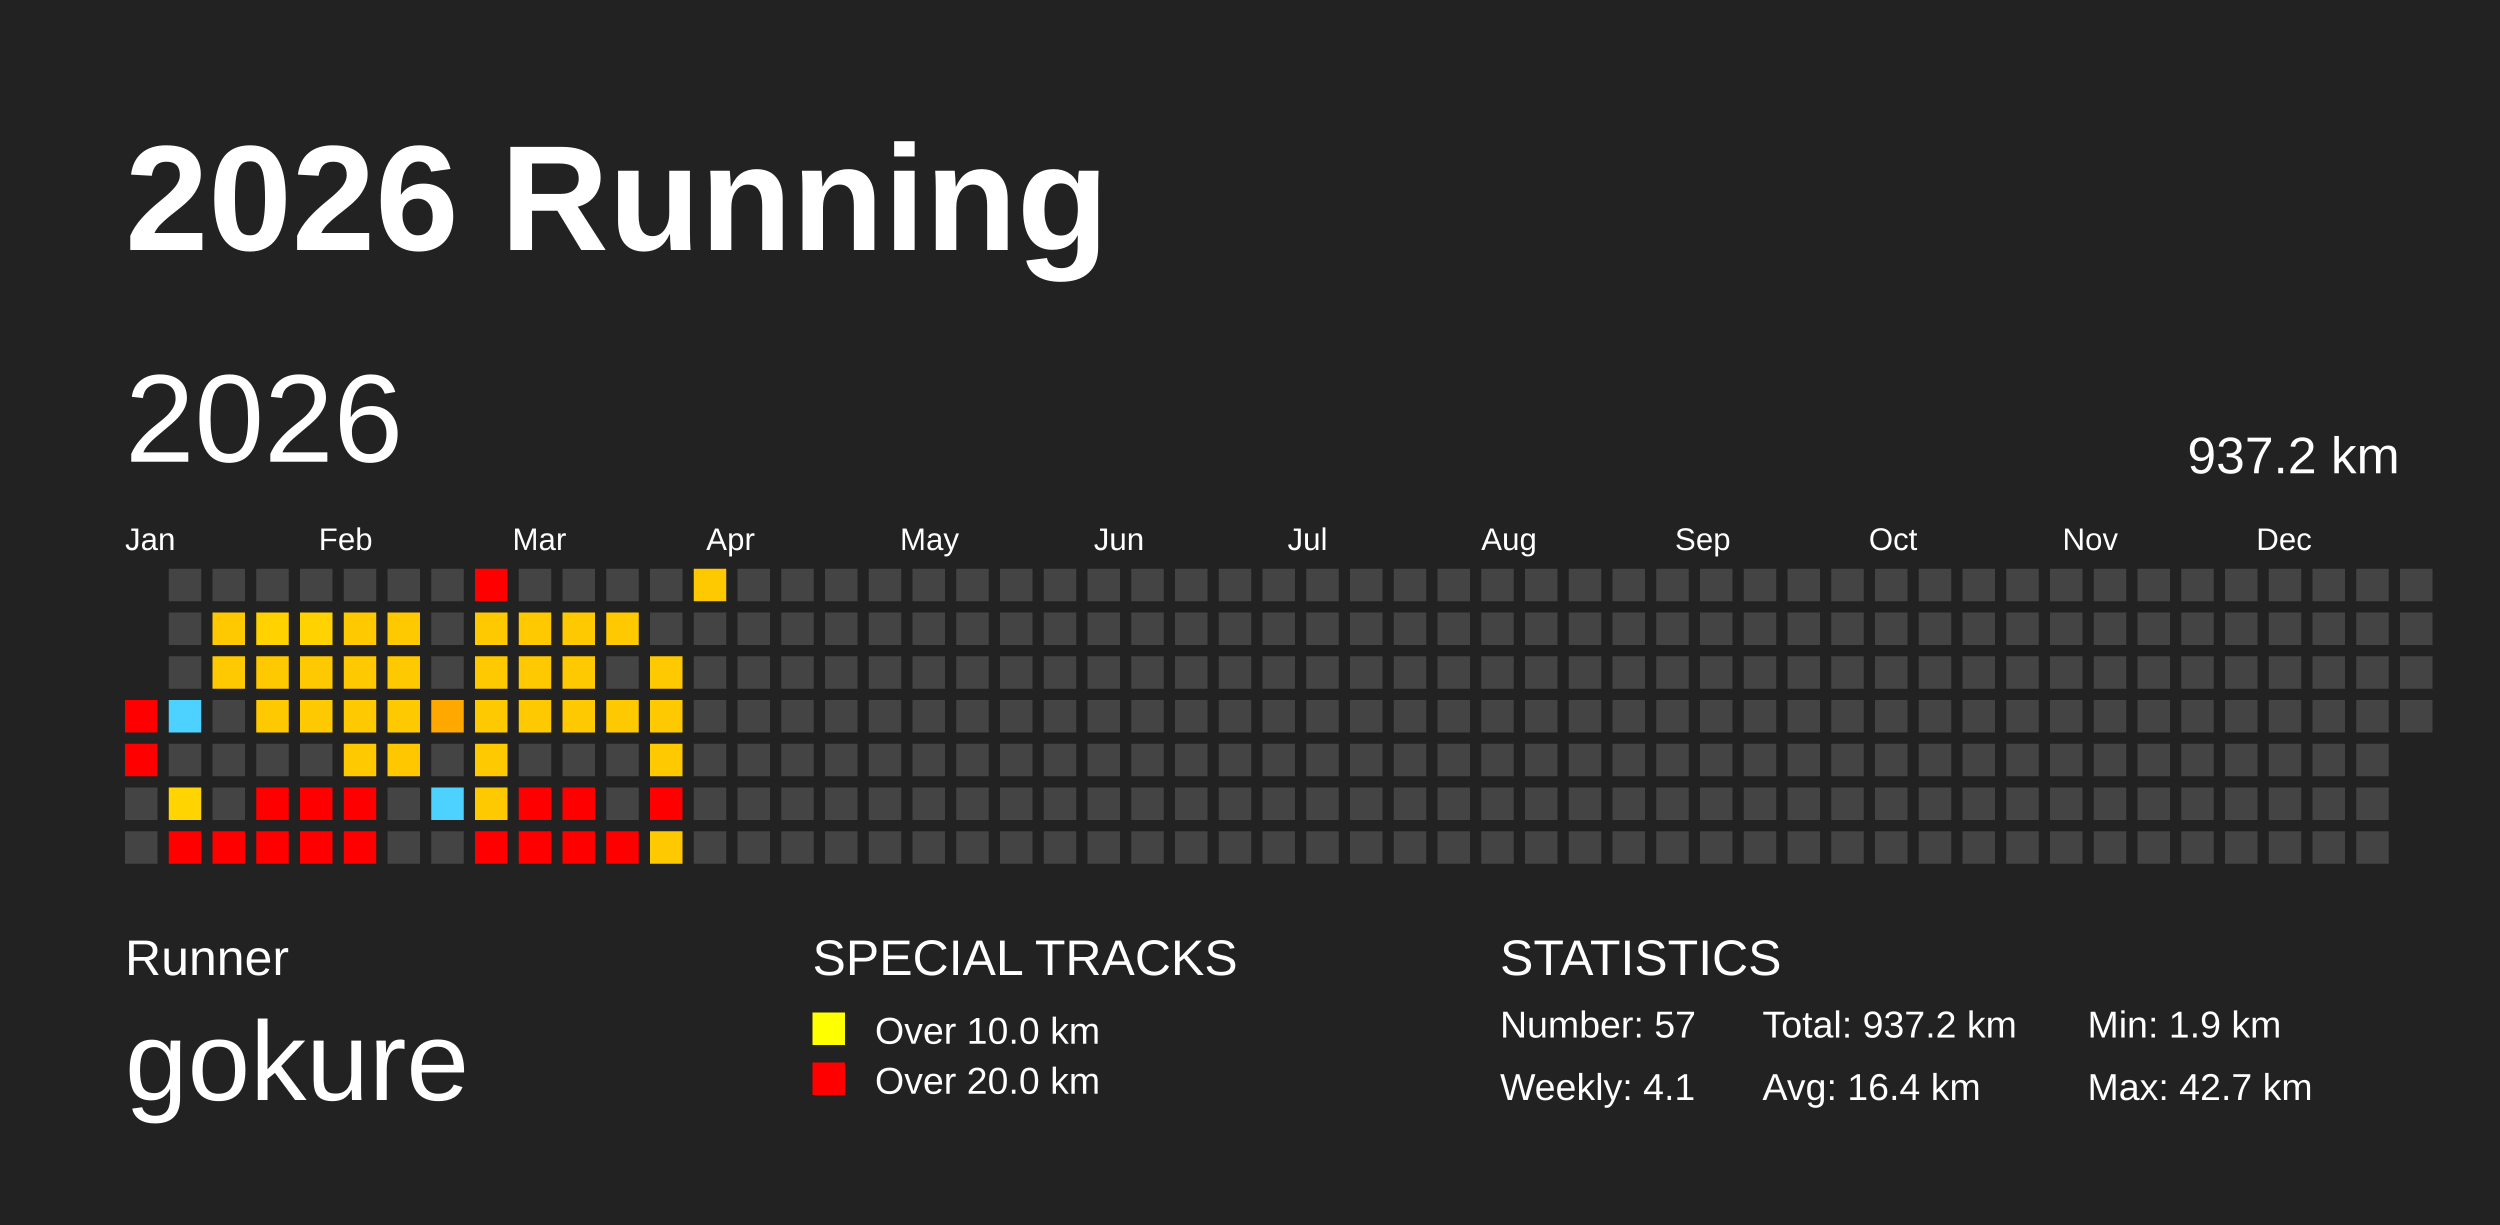
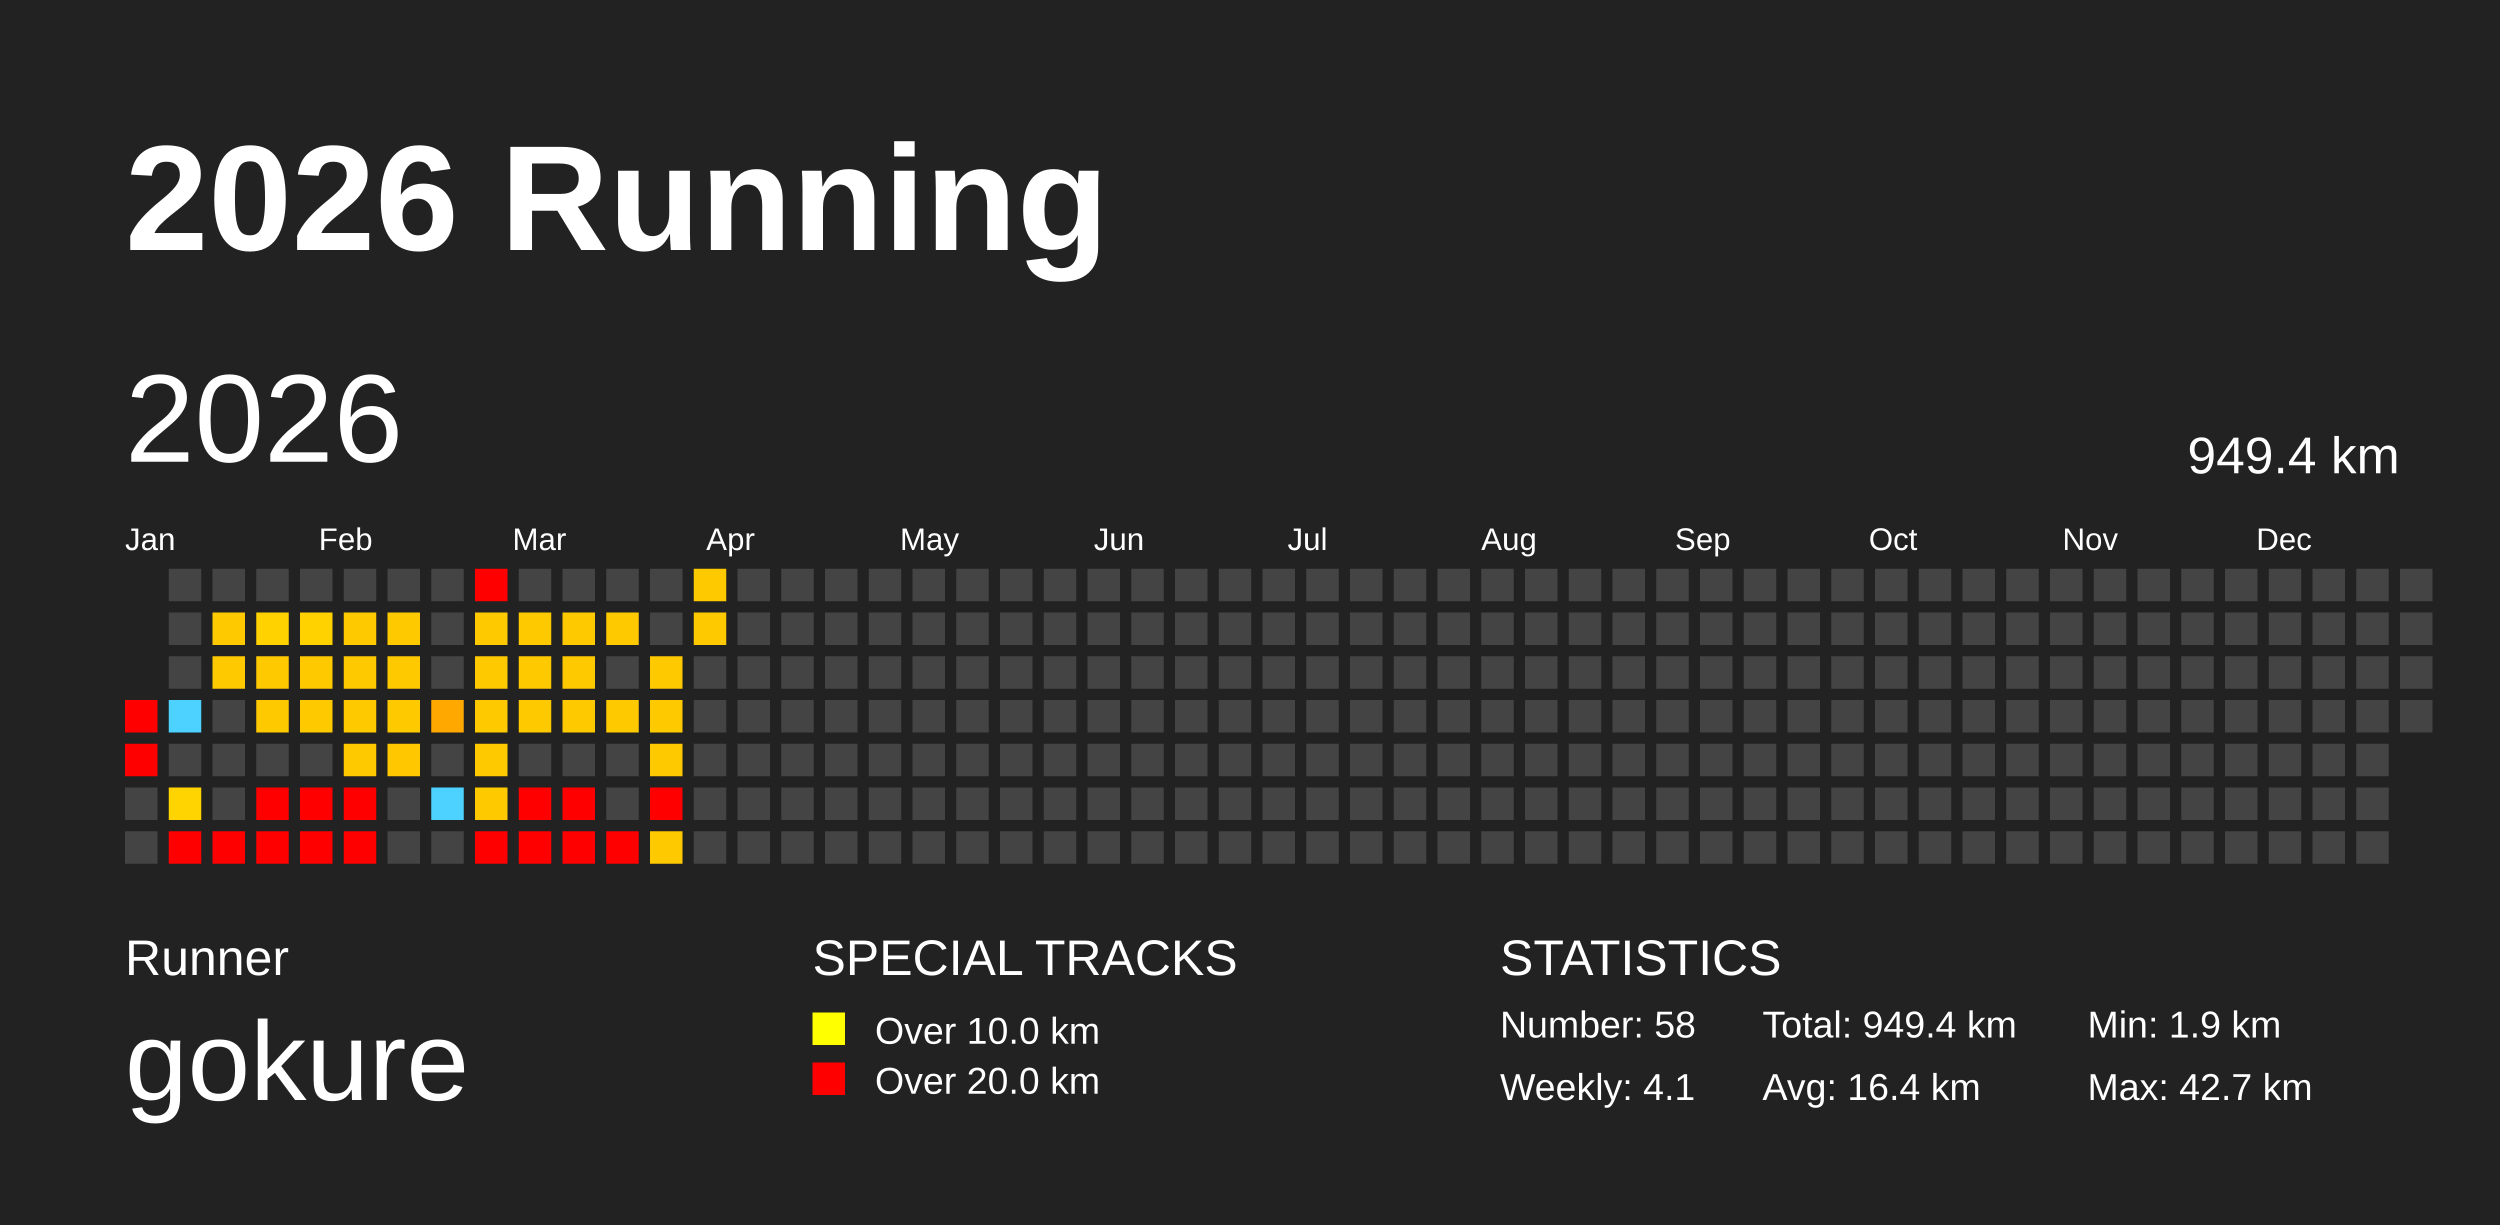
<svg xmlns="http://www.w3.org/2000/svg" baseProfile="full" height="98mm" version="1.1" viewBox="0,0,200,98" width="200mm">
  <defs />
  <rect fill="#222222" height="98" width="200" x="0" y="0" />
  <text fill="#FFFFFF" style="font-size:12px; font-family:Arial; font-weight:bold;" x="10" y="20">2026 Running</text>
  <text fill="#FFFFFF" style="font-size:4px; font-family:Arial" x="10" y="78">Runner</text>
  <text fill="#FFFFFF" style="font-size:9px; font-family:Arial" x="10" y="88">gokure</text>
  <text fill="#FFFFFF" style="font-size:4px; font-family:Arial" x="65" y="78">SPECIAL TRACKS</text>
  <rect fill="yellow" height="2.6" width="2.6" x="65" y="81" />
  <text fill="#FFFFFF" style="font-size:3px; font-family:Arial" x="70" y="83.5">Over 10.0 km</text>
  <rect fill="red" height="2.6" width="2.6" x="65" y="85" />
  <text fill="#FFFFFF" style="font-size:3px; font-family:Arial" x="70" y="87.5">Over 20.0 km</text>
  <text fill="#FFFFFF" style="font-size:4px; font-family:Arial" x="120" y="78">STATISTICS</text>
-   <text fill="#FFFFFF" style="font-size:3px; font-family:Arial" x="120" y="83">Number: 57</text>
+   <text fill="#FFFFFF" style="font-size:3px; font-family:Arial" x="120" y="83">Number: 58</text>
  <text fill="#FFFFFF" style="font-size:3px; font-family:Arial" x="120" y="88">Weekly: 4.1</text>
-   <text fill="#FFFFFF" style="font-size:3px; font-family:Arial" x="141" y="83">Total: 937.2 km</text>
+   <text fill="#FFFFFF" style="font-size:3px; font-family:Arial" x="141" y="83">Total: 949.4 km</text>
  <text fill="#FFFFFF" style="font-size:3px; font-family:Arial" x="141" y="88">Avg: 16.4 km</text>
  <text fill="#FFFFFF" style="font-size:3px; font-family:Arial" x="167" y="83">Min: 1.9 km</text>
  <text fill="#FFFFFF" style="font-size:3px; font-family:Arial" x="167" y="88">Max: 42.7 km</text>
  <text dominant-baseline="hanging" fill="#FFFFFF" style="font-size:10.0px; font-family:Arial;" x="10" y="30">2026</text>
-   <text dominant-baseline="hanging" fill="#FFFFFF" style="font-size:4.125px; font-family:Arial;" x="175" y="35">937.2 km</text>
+   <text dominant-baseline="hanging" fill="#FFFFFF" style="font-size:4.125px; font-family:Arial;" x="175" y="35">949.4 km</text>
  <text fill="#FFFFFF" style="font-size:2.5px; font-family:Arial" x="10.0" y="44">Jan</text>
  <text fill="#FFFFFF" style="font-size:2.5px; font-family:Arial" x="25.5" y="44">Feb</text>
  <text fill="#FFFFFF" style="font-size:2.5px; font-family:Arial" x="41.0" y="44">Mar</text>
  <text fill="#FFFFFF" style="font-size:2.5px; font-family:Arial" x="56.5" y="44">Apr</text>
  <text fill="#FFFFFF" style="font-size:2.5px; font-family:Arial" x="72.0" y="44">May</text>
  <text fill="#FFFFFF" style="font-size:2.5px; font-family:Arial" x="87.5" y="44">Jun</text>
  <text fill="#FFFFFF" style="font-size:2.5px; font-family:Arial" x="103.0" y="44">Jul</text>
  <text fill="#FFFFFF" style="font-size:2.5px; font-family:Arial" x="118.5" y="44">Aug</text>
  <text fill="#FFFFFF" style="font-size:2.5px; font-family:Arial" x="134.0" y="44">Sep</text>
  <text fill="#FFFFFF" style="font-size:2.5px; font-family:Arial" x="149.5" y="44">Oct</text>
  <text fill="#FFFFFF" style="font-size:2.5px; font-family:Arial" x="165.0" y="44">Nov</text>
  <text fill="#FFFFFF" style="font-size:2.5px; font-family:Arial" x="180.5" y="44">Dec</text>
  <rect fill="red" height="2.6" width="2.6" x="10.0" y="56.0" />
  <rect fill="red" height="2.6" width="2.6" x="10.0" y="59.5" />
  <rect fill="#444444" height="2.6" width="2.6" x="10.0" y="63.0" />
  <rect fill="#444444" height="2.6" width="2.6" x="10.0" y="66.5" />
  <rect fill="#444444" height="2.6" width="2.6" x="13.5" y="45.5" />
  <rect fill="#444444" height="2.6" width="2.6" x="13.5" y="49.0" />
  <rect fill="#444444" height="2.6" width="2.6" x="13.5" y="52.5" />
  <rect fill="#4dd2ff" height="2.6" width="2.6" x="13.5" y="56.0" />
  <rect fill="#444444" height="2.6" width="2.6" x="13.5" y="59.5" />
  <rect fill="#ffd400" height="2.6" width="2.6" x="13.5" y="63.0" />
  <rect fill="red" height="2.6" width="2.6" x="13.5" y="66.5" />
  <rect fill="#444444" height="2.6" width="2.6" x="17.0" y="45.5" />
  <rect fill="#ffc900" height="2.6" width="2.6" x="17.0" y="49.0" />
  <rect fill="#ffc900" height="2.6" width="2.6" x="17.0" y="52.5" />
  <rect fill="#444444" height="2.6" width="2.6" x="17.0" y="56.0" />
  <rect fill="#444444" height="2.6" width="2.6" x="17.0" y="59.5" />
  <rect fill="#444444" height="2.6" width="2.6" x="17.0" y="63.0" />
  <rect fill="red" height="2.6" width="2.6" x="17.0" y="66.5" />
  <rect fill="#444444" height="2.6" width="2.6" x="20.5" y="45.5" />
  <rect fill="#ffd200" height="2.6" width="2.6" x="20.5" y="49.0" />
  <rect fill="#ffc900" height="2.6" width="2.6" x="20.5" y="52.5" />
  <rect fill="#ffc900" height="2.6" width="2.6" x="20.5" y="56.0" />
  <rect fill="#444444" height="2.6" width="2.6" x="20.5" y="59.5" />
  <rect fill="red" height="2.6" width="2.6" x="20.5" y="63.0" />
  <rect fill="red" height="2.6" width="2.6" x="20.5" y="66.5" />
  <rect fill="#444444" height="2.6" width="2.6" x="24.0" y="45.5" />
  <rect fill="#ffd200" height="2.6" width="2.6" x="24.0" y="49.0" />
  <rect fill="#ffc900" height="2.6" width="2.6" x="24.0" y="52.5" />
  <rect fill="#ffc900" height="2.6" width="2.6" x="24.0" y="56.0" />
  <rect fill="#444444" height="2.6" width="2.6" x="24.0" y="59.5" />
  <rect fill="red" height="2.6" width="2.6" x="24.0" y="63.0" />
  <rect fill="red" height="2.6" width="2.6" x="24.0" y="66.5" />
  <rect fill="#444444" height="2.6" width="2.6" x="27.5" y="45.5" />
  <rect fill="#ffc900" height="2.6" width="2.6" x="27.5" y="49.0" />
  <rect fill="#ffc900" height="2.6" width="2.6" x="27.5" y="52.5" />
  <rect fill="#ffc900" height="2.6" width="2.6" x="27.5" y="56.0" />
  <rect fill="#ffc900" height="2.6" width="2.6" x="27.5" y="59.5" />
  <rect fill="red" height="2.6" width="2.6" x="27.5" y="63.0" />
  <rect fill="red" height="2.6" width="2.6" x="27.5" y="66.5" />
  <rect fill="#444444" height="2.6" width="2.6" x="31.0" y="45.5" />
  <rect fill="#ffc900" height="2.6" width="2.6" x="31.0" y="49.0" />
  <rect fill="#ffc900" height="2.6" width="2.6" x="31.0" y="52.5" />
  <rect fill="#ffc900" height="2.6" width="2.6" x="31.0" y="56.0" />
  <rect fill="#ffc700" height="2.6" width="2.6" x="31.0" y="59.5" />
  <rect fill="#444444" height="2.6" width="2.6" x="31.0" y="63.0" />
  <rect fill="#444444" height="2.6" width="2.6" x="31.0" y="66.5" />
  <rect fill="#444444" height="2.6" width="2.6" x="34.5" y="45.5" />
  <rect fill="#444444" height="2.6" width="2.6" x="34.5" y="49.0" />
  <rect fill="#444444" height="2.6" width="2.6" x="34.5" y="52.5" />
  <rect fill="#ffa800" height="2.6" width="2.6" x="34.5" y="56.0" />
  <rect fill="#444444" height="2.6" width="2.6" x="34.5" y="59.5" />
  <rect fill="#4dd2ff" height="2.6" width="2.6" x="34.5" y="63.0" />
  <rect fill="#444444" height="2.6" width="2.6" x="34.5" y="66.5" />
  <rect fill="red" height="2.6" width="2.6" x="38.0" y="45.5" />
  <rect fill="#ffc900" height="2.6" width="2.6" x="38.0" y="49.0" />
  <rect fill="#ffc900" height="2.6" width="2.6" x="38.0" y="52.5" />
  <rect fill="#ffc900" height="2.6" width="2.6" x="38.0" y="56.0" />
  <rect fill="#ffc900" height="2.6" width="2.6" x="38.0" y="59.5" />
  <rect fill="#ffc900" height="2.6" width="2.6" x="38.0" y="63.0" />
  <rect fill="red" height="2.6" width="2.6" x="38.0" y="66.5" />
  <rect fill="#444444" height="2.6" width="2.6" x="41.5" y="45.5" />
  <rect fill="#ffc900" height="2.6" width="2.6" x="41.5" y="49.0" />
  <rect fill="#ffc900" height="2.6" width="2.6" x="41.5" y="52.5" />
  <rect fill="#ffc900" height="2.6" width="2.6" x="41.5" y="56.0" />
  <rect fill="#444444" height="2.6" width="2.6" x="41.5" y="59.5" />
  <rect fill="red" height="2.6" width="2.6" x="41.5" y="63.0" />
  <rect fill="red" height="2.6" width="2.6" x="41.5" y="66.5" />
  <rect fill="#444444" height="2.6" width="2.6" x="45.0" y="45.5" />
  <rect fill="#ffc900" height="2.6" width="2.6" x="45.0" y="49.0" />
  <rect fill="#ffc900" height="2.6" width="2.6" x="45.0" y="52.5" />
  <rect fill="#ffc900" height="2.6" width="2.6" x="45.0" y="56.0" />
  <rect fill="#444444" height="2.6" width="2.6" x="45.0" y="59.5" />
  <rect fill="red" height="2.6" width="2.6" x="45.0" y="63.0" />
  <rect fill="red" height="2.6" width="2.6" x="45.0" y="66.5" />
  <rect fill="#444444" height="2.6" width="2.6" x="48.5" y="45.5" />
  <rect fill="#ffc900" height="2.6" width="2.6" x="48.5" y="49.0" />
  <rect fill="#444444" height="2.6" width="2.6" x="48.5" y="52.5" />
  <rect fill="#ffc900" height="2.6" width="2.6" x="48.5" y="56.0" />
  <rect fill="#444444" height="2.6" width="2.6" x="48.5" y="59.5" />
  <rect fill="#444444" height="2.6" width="2.6" x="48.5" y="63.0" />
  <rect fill="red" height="2.6" width="2.6" x="48.5" y="66.5" />
  <rect fill="#444444" height="2.6" width="2.6" x="52.0" y="45.5" />
  <rect fill="#444444" height="2.6" width="2.6" x="52.0" y="49.0" />
  <rect fill="#ffc900" height="2.6" width="2.6" x="52.0" y="52.5" />
  <rect fill="#ffc900" height="2.6" width="2.6" x="52.0" y="56.0" />
  <rect fill="#ffc900" height="2.6" width="2.6" x="52.0" y="59.5" />
  <rect fill="red" height="2.6" width="2.6" x="52.0" y="63.0" />
  <rect fill="#ffc900" height="2.6" width="2.6" x="52.0" y="66.5" />
  <rect fill="#ffc900" height="2.6" width="2.6" x="55.5" y="45.5" />
-   <rect fill="#444444" height="2.6" width="2.6" x="55.5" y="49.0" />
+   <rect fill="#ffc900" height="2.6" width="2.6" x="55.5" y="49.0" />
  <rect fill="#444444" height="2.6" width="2.6" x="55.5" y="52.5" />
  <rect fill="#444444" height="2.6" width="2.6" x="55.5" y="56.0" />
  <rect fill="#444444" height="2.6" width="2.6" x="55.5" y="59.5" />
  <rect fill="#444444" height="2.6" width="2.6" x="55.5" y="63.0" />
  <rect fill="#444444" height="2.6" width="2.6" x="55.5" y="66.5" />
  <rect fill="#444444" height="2.6" width="2.6" x="59.0" y="45.5" />
  <rect fill="#444444" height="2.6" width="2.6" x="59.0" y="49.0" />
  <rect fill="#444444" height="2.6" width="2.6" x="59.0" y="52.5" />
  <rect fill="#444444" height="2.6" width="2.6" x="59.0" y="56.0" />
  <rect fill="#444444" height="2.6" width="2.6" x="59.0" y="59.5" />
  <rect fill="#444444" height="2.6" width="2.6" x="59.0" y="63.0" />
  <rect fill="#444444" height="2.6" width="2.6" x="59.0" y="66.5" />
  <rect fill="#444444" height="2.6" width="2.6" x="62.5" y="45.5" />
  <rect fill="#444444" height="2.6" width="2.6" x="62.5" y="49.0" />
  <rect fill="#444444" height="2.6" width="2.6" x="62.5" y="52.5" />
  <rect fill="#444444" height="2.6" width="2.6" x="62.5" y="56.0" />
  <rect fill="#444444" height="2.6" width="2.6" x="62.5" y="59.5" />
  <rect fill="#444444" height="2.6" width="2.6" x="62.5" y="63.0" />
  <rect fill="#444444" height="2.6" width="2.6" x="62.5" y="66.5" />
  <rect fill="#444444" height="2.6" width="2.6" x="66.0" y="45.5" />
  <rect fill="#444444" height="2.6" width="2.6" x="66.0" y="49.0" />
  <rect fill="#444444" height="2.6" width="2.6" x="66.0" y="52.5" />
  <rect fill="#444444" height="2.6" width="2.6" x="66.0" y="56.0" />
  <rect fill="#444444" height="2.6" width="2.6" x="66.0" y="59.5" />
  <rect fill="#444444" height="2.6" width="2.6" x="66.0" y="63.0" />
  <rect fill="#444444" height="2.6" width="2.6" x="66.0" y="66.5" />
  <rect fill="#444444" height="2.6" width="2.6" x="69.5" y="45.5" />
  <rect fill="#444444" height="2.6" width="2.6" x="69.5" y="49.0" />
  <rect fill="#444444" height="2.6" width="2.6" x="69.5" y="52.5" />
  <rect fill="#444444" height="2.6" width="2.6" x="69.5" y="56.0" />
  <rect fill="#444444" height="2.6" width="2.6" x="69.5" y="59.5" />
  <rect fill="#444444" height="2.6" width="2.6" x="69.5" y="63.0" />
  <rect fill="#444444" height="2.6" width="2.6" x="69.5" y="66.5" />
  <rect fill="#444444" height="2.6" width="2.6" x="73.0" y="45.5" />
  <rect fill="#444444" height="2.6" width="2.6" x="73.0" y="49.0" />
  <rect fill="#444444" height="2.6" width="2.6" x="73.0" y="52.5" />
  <rect fill="#444444" height="2.6" width="2.6" x="73.0" y="56.0" />
  <rect fill="#444444" height="2.6" width="2.6" x="73.0" y="59.5" />
  <rect fill="#444444" height="2.6" width="2.6" x="73.0" y="63.0" />
  <rect fill="#444444" height="2.6" width="2.6" x="73.0" y="66.5" />
  <rect fill="#444444" height="2.6" width="2.6" x="76.5" y="45.5" />
  <rect fill="#444444" height="2.6" width="2.6" x="76.5" y="49.0" />
  <rect fill="#444444" height="2.6" width="2.6" x="76.5" y="52.5" />
  <rect fill="#444444" height="2.6" width="2.6" x="76.5" y="56.0" />
  <rect fill="#444444" height="2.6" width="2.6" x="76.5" y="59.5" />
  <rect fill="#444444" height="2.6" width="2.6" x="76.5" y="63.0" />
  <rect fill="#444444" height="2.6" width="2.6" x="76.5" y="66.5" />
  <rect fill="#444444" height="2.6" width="2.6" x="80.0" y="45.5" />
  <rect fill="#444444" height="2.6" width="2.6" x="80.0" y="49.0" />
  <rect fill="#444444" height="2.6" width="2.6" x="80.0" y="52.5" />
  <rect fill="#444444" height="2.6" width="2.6" x="80.0" y="56.0" />
  <rect fill="#444444" height="2.6" width="2.6" x="80.0" y="59.5" />
  <rect fill="#444444" height="2.6" width="2.6" x="80.0" y="63.0" />
  <rect fill="#444444" height="2.6" width="2.6" x="80.0" y="66.5" />
  <rect fill="#444444" height="2.6" width="2.6" x="83.5" y="45.5" />
  <rect fill="#444444" height="2.6" width="2.6" x="83.5" y="49.0" />
  <rect fill="#444444" height="2.6" width="2.6" x="83.5" y="52.5" />
  <rect fill="#444444" height="2.6" width="2.6" x="83.5" y="56.0" />
  <rect fill="#444444" height="2.6" width="2.6" x="83.5" y="59.5" />
  <rect fill="#444444" height="2.6" width="2.6" x="83.5" y="63.0" />
  <rect fill="#444444" height="2.6" width="2.6" x="83.5" y="66.5" />
  <rect fill="#444444" height="2.6" width="2.6" x="87.0" y="45.5" />
  <rect fill="#444444" height="2.6" width="2.6" x="87.0" y="49.0" />
  <rect fill="#444444" height="2.6" width="2.6" x="87.0" y="52.5" />
  <rect fill="#444444" height="2.6" width="2.6" x="87.0" y="56.0" />
  <rect fill="#444444" height="2.6" width="2.6" x="87.0" y="59.5" />
  <rect fill="#444444" height="2.6" width="2.6" x="87.0" y="63.0" />
  <rect fill="#444444" height="2.6" width="2.6" x="87.0" y="66.5" />
  <rect fill="#444444" height="2.6" width="2.6" x="90.5" y="45.5" />
  <rect fill="#444444" height="2.6" width="2.6" x="90.5" y="49.0" />
  <rect fill="#444444" height="2.6" width="2.6" x="90.5" y="52.5" />
  <rect fill="#444444" height="2.6" width="2.6" x="90.5" y="56.0" />
  <rect fill="#444444" height="2.6" width="2.6" x="90.5" y="59.5" />
  <rect fill="#444444" height="2.6" width="2.6" x="90.5" y="63.0" />
  <rect fill="#444444" height="2.6" width="2.6" x="90.5" y="66.5" />
  <rect fill="#444444" height="2.6" width="2.6" x="94.0" y="45.5" />
  <rect fill="#444444" height="2.6" width="2.6" x="94.0" y="49.0" />
  <rect fill="#444444" height="2.6" width="2.6" x="94.0" y="52.5" />
  <rect fill="#444444" height="2.6" width="2.6" x="94.0" y="56.0" />
  <rect fill="#444444" height="2.6" width="2.6" x="94.0" y="59.5" />
  <rect fill="#444444" height="2.6" width="2.6" x="94.0" y="63.0" />
  <rect fill="#444444" height="2.6" width="2.6" x="94.0" y="66.5" />
  <rect fill="#444444" height="2.6" width="2.6" x="97.5" y="45.5" />
  <rect fill="#444444" height="2.6" width="2.6" x="97.5" y="49.0" />
  <rect fill="#444444" height="2.6" width="2.6" x="97.5" y="52.5" />
  <rect fill="#444444" height="2.6" width="2.6" x="97.5" y="56.0" />
  <rect fill="#444444" height="2.6" width="2.6" x="97.5" y="59.5" />
  <rect fill="#444444" height="2.6" width="2.6" x="97.5" y="63.0" />
  <rect fill="#444444" height="2.6" width="2.6" x="97.5" y="66.5" />
  <rect fill="#444444" height="2.6" width="2.6" x="101.0" y="45.5" />
  <rect fill="#444444" height="2.6" width="2.6" x="101.0" y="49.0" />
  <rect fill="#444444" height="2.6" width="2.6" x="101.0" y="52.5" />
  <rect fill="#444444" height="2.6" width="2.6" x="101.0" y="56.0" />
  <rect fill="#444444" height="2.6" width="2.6" x="101.0" y="59.5" />
  <rect fill="#444444" height="2.6" width="2.6" x="101.0" y="63.0" />
  <rect fill="#444444" height="2.6" width="2.6" x="101.0" y="66.5" />
  <rect fill="#444444" height="2.6" width="2.6" x="104.5" y="45.5" />
  <rect fill="#444444" height="2.6" width="2.6" x="104.5" y="49.0" />
  <rect fill="#444444" height="2.6" width="2.6" x="104.5" y="52.5" />
  <rect fill="#444444" height="2.6" width="2.6" x="104.5" y="56.0" />
  <rect fill="#444444" height="2.6" width="2.6" x="104.5" y="59.5" />
  <rect fill="#444444" height="2.6" width="2.6" x="104.5" y="63.0" />
  <rect fill="#444444" height="2.6" width="2.6" x="104.5" y="66.5" />
  <rect fill="#444444" height="2.6" width="2.6" x="108.0" y="45.5" />
  <rect fill="#444444" height="2.6" width="2.6" x="108.0" y="49.0" />
  <rect fill="#444444" height="2.6" width="2.6" x="108.0" y="52.5" />
  <rect fill="#444444" height="2.6" width="2.6" x="108.0" y="56.0" />
  <rect fill="#444444" height="2.6" width="2.6" x="108.0" y="59.5" />
  <rect fill="#444444" height="2.6" width="2.6" x="108.0" y="63.0" />
  <rect fill="#444444" height="2.6" width="2.6" x="108.0" y="66.5" />
  <rect fill="#444444" height="2.6" width="2.6" x="111.5" y="45.5" />
  <rect fill="#444444" height="2.6" width="2.6" x="111.5" y="49.0" />
  <rect fill="#444444" height="2.6" width="2.6" x="111.5" y="52.5" />
  <rect fill="#444444" height="2.6" width="2.6" x="111.5" y="56.0" />
  <rect fill="#444444" height="2.6" width="2.6" x="111.5" y="59.5" />
  <rect fill="#444444" height="2.6" width="2.6" x="111.5" y="63.0" />
  <rect fill="#444444" height="2.6" width="2.6" x="111.5" y="66.5" />
  <rect fill="#444444" height="2.6" width="2.6" x="115.0" y="45.5" />
  <rect fill="#444444" height="2.6" width="2.6" x="115.0" y="49.0" />
  <rect fill="#444444" height="2.6" width="2.6" x="115.0" y="52.5" />
  <rect fill="#444444" height="2.6" width="2.6" x="115.0" y="56.0" />
  <rect fill="#444444" height="2.6" width="2.6" x="115.0" y="59.5" />
  <rect fill="#444444" height="2.6" width="2.6" x="115.0" y="63.0" />
  <rect fill="#444444" height="2.6" width="2.6" x="115.0" y="66.5" />
  <rect fill="#444444" height="2.6" width="2.6" x="118.5" y="45.5" />
  <rect fill="#444444" height="2.6" width="2.6" x="118.5" y="49.0" />
  <rect fill="#444444" height="2.6" width="2.6" x="118.5" y="52.5" />
  <rect fill="#444444" height="2.6" width="2.6" x="118.5" y="56.0" />
  <rect fill="#444444" height="2.6" width="2.6" x="118.5" y="59.5" />
  <rect fill="#444444" height="2.6" width="2.6" x="118.5" y="63.0" />
  <rect fill="#444444" height="2.6" width="2.6" x="118.5" y="66.5" />
  <rect fill="#444444" height="2.6" width="2.6" x="122.0" y="45.5" />
  <rect fill="#444444" height="2.6" width="2.6" x="122.0" y="49.0" />
  <rect fill="#444444" height="2.6" width="2.6" x="122.0" y="52.5" />
  <rect fill="#444444" height="2.6" width="2.6" x="122.0" y="56.0" />
  <rect fill="#444444" height="2.6" width="2.6" x="122.0" y="59.5" />
  <rect fill="#444444" height="2.6" width="2.6" x="122.0" y="63.0" />
  <rect fill="#444444" height="2.6" width="2.6" x="122.0" y="66.5" />
  <rect fill="#444444" height="2.6" width="2.6" x="125.5" y="45.5" />
  <rect fill="#444444" height="2.6" width="2.6" x="125.5" y="49.0" />
  <rect fill="#444444" height="2.6" width="2.6" x="125.5" y="52.5" />
  <rect fill="#444444" height="2.6" width="2.6" x="125.5" y="56.0" />
  <rect fill="#444444" height="2.6" width="2.6" x="125.5" y="59.5" />
  <rect fill="#444444" height="2.6" width="2.6" x="125.5" y="63.0" />
  <rect fill="#444444" height="2.6" width="2.6" x="125.5" y="66.5" />
  <rect fill="#444444" height="2.6" width="2.6" x="129.0" y="45.5" />
  <rect fill="#444444" height="2.6" width="2.6" x="129.0" y="49.0" />
  <rect fill="#444444" height="2.6" width="2.6" x="129.0" y="52.5" />
  <rect fill="#444444" height="2.6" width="2.6" x="129.0" y="56.0" />
  <rect fill="#444444" height="2.6" width="2.6" x="129.0" y="59.5" />
  <rect fill="#444444" height="2.6" width="2.6" x="129.0" y="63.0" />
  <rect fill="#444444" height="2.6" width="2.6" x="129.0" y="66.5" />
  <rect fill="#444444" height="2.6" width="2.6" x="132.5" y="45.5" />
  <rect fill="#444444" height="2.6" width="2.6" x="132.5" y="49.0" />
  <rect fill="#444444" height="2.6" width="2.6" x="132.5" y="52.5" />
  <rect fill="#444444" height="2.6" width="2.6" x="132.5" y="56.0" />
  <rect fill="#444444" height="2.6" width="2.6" x="132.5" y="59.5" />
  <rect fill="#444444" height="2.6" width="2.6" x="132.5" y="63.0" />
  <rect fill="#444444" height="2.6" width="2.6" x="132.5" y="66.5" />
  <rect fill="#444444" height="2.6" width="2.6" x="136.0" y="45.5" />
  <rect fill="#444444" height="2.6" width="2.6" x="136.0" y="49.0" />
  <rect fill="#444444" height="2.6" width="2.6" x="136.0" y="52.5" />
  <rect fill="#444444" height="2.6" width="2.6" x="136.0" y="56.0" />
  <rect fill="#444444" height="2.6" width="2.6" x="136.0" y="59.5" />
  <rect fill="#444444" height="2.6" width="2.6" x="136.0" y="63.0" />
  <rect fill="#444444" height="2.6" width="2.6" x="136.0" y="66.5" />
  <rect fill="#444444" height="2.6" width="2.6" x="139.5" y="45.5" />
  <rect fill="#444444" height="2.6" width="2.6" x="139.5" y="49.0" />
  <rect fill="#444444" height="2.6" width="2.6" x="139.5" y="52.5" />
  <rect fill="#444444" height="2.6" width="2.6" x="139.5" y="56.0" />
  <rect fill="#444444" height="2.6" width="2.6" x="139.5" y="59.5" />
  <rect fill="#444444" height="2.6" width="2.6" x="139.5" y="63.0" />
  <rect fill="#444444" height="2.6" width="2.6" x="139.5" y="66.5" />
  <rect fill="#444444" height="2.6" width="2.6" x="143.0" y="45.5" />
  <rect fill="#444444" height="2.6" width="2.6" x="143.0" y="49.0" />
  <rect fill="#444444" height="2.6" width="2.6" x="143.0" y="52.5" />
  <rect fill="#444444" height="2.6" width="2.6" x="143.0" y="56.0" />
  <rect fill="#444444" height="2.6" width="2.6" x="143.0" y="59.5" />
  <rect fill="#444444" height="2.6" width="2.6" x="143.0" y="63.0" />
  <rect fill="#444444" height="2.6" width="2.6" x="143.0" y="66.5" />
  <rect fill="#444444" height="2.6" width="2.6" x="146.5" y="45.5" />
  <rect fill="#444444" height="2.6" width="2.6" x="146.5" y="49.0" />
  <rect fill="#444444" height="2.6" width="2.6" x="146.5" y="52.5" />
  <rect fill="#444444" height="2.6" width="2.6" x="146.5" y="56.0" />
  <rect fill="#444444" height="2.6" width="2.6" x="146.5" y="59.5" />
  <rect fill="#444444" height="2.6" width="2.6" x="146.5" y="63.0" />
  <rect fill="#444444" height="2.6" width="2.6" x="146.5" y="66.5" />
  <rect fill="#444444" height="2.6" width="2.6" x="150.0" y="45.5" />
  <rect fill="#444444" height="2.6" width="2.6" x="150.0" y="49.0" />
  <rect fill="#444444" height="2.6" width="2.6" x="150.0" y="52.5" />
  <rect fill="#444444" height="2.6" width="2.6" x="150.0" y="56.0" />
  <rect fill="#444444" height="2.6" width="2.6" x="150.0" y="59.5" />
  <rect fill="#444444" height="2.6" width="2.6" x="150.0" y="63.0" />
  <rect fill="#444444" height="2.6" width="2.6" x="150.0" y="66.5" />
  <rect fill="#444444" height="2.6" width="2.6" x="153.5" y="45.5" />
  <rect fill="#444444" height="2.6" width="2.6" x="153.5" y="49.0" />
  <rect fill="#444444" height="2.6" width="2.6" x="153.5" y="52.5" />
  <rect fill="#444444" height="2.6" width="2.6" x="153.5" y="56.0" />
  <rect fill="#444444" height="2.6" width="2.6" x="153.5" y="59.5" />
  <rect fill="#444444" height="2.6" width="2.6" x="153.5" y="63.0" />
  <rect fill="#444444" height="2.6" width="2.6" x="153.5" y="66.5" />
  <rect fill="#444444" height="2.6" width="2.6" x="157.0" y="45.5" />
  <rect fill="#444444" height="2.6" width="2.6" x="157.0" y="49.0" />
  <rect fill="#444444" height="2.6" width="2.6" x="157.0" y="52.5" />
  <rect fill="#444444" height="2.6" width="2.6" x="157.0" y="56.0" />
  <rect fill="#444444" height="2.6" width="2.6" x="157.0" y="59.5" />
  <rect fill="#444444" height="2.6" width="2.6" x="157.0" y="63.0" />
  <rect fill="#444444" height="2.6" width="2.6" x="157.0" y="66.5" />
  <rect fill="#444444" height="2.6" width="2.6" x="160.5" y="45.5" />
  <rect fill="#444444" height="2.6" width="2.6" x="160.5" y="49.0" />
  <rect fill="#444444" height="2.6" width="2.6" x="160.5" y="52.5" />
  <rect fill="#444444" height="2.6" width="2.6" x="160.5" y="56.0" />
  <rect fill="#444444" height="2.6" width="2.6" x="160.5" y="59.5" />
  <rect fill="#444444" height="2.6" width="2.6" x="160.5" y="63.0" />
  <rect fill="#444444" height="2.6" width="2.6" x="160.5" y="66.5" />
  <rect fill="#444444" height="2.6" width="2.6" x="164.0" y="45.5" />
  <rect fill="#444444" height="2.6" width="2.6" x="164.0" y="49.0" />
  <rect fill="#444444" height="2.6" width="2.6" x="164.0" y="52.5" />
  <rect fill="#444444" height="2.6" width="2.6" x="164.0" y="56.0" />
  <rect fill="#444444" height="2.6" width="2.6" x="164.0" y="59.5" />
  <rect fill="#444444" height="2.6" width="2.6" x="164.0" y="63.0" />
  <rect fill="#444444" height="2.6" width="2.6" x="164.0" y="66.5" />
  <rect fill="#444444" height="2.6" width="2.6" x="167.5" y="45.5" />
  <rect fill="#444444" height="2.6" width="2.6" x="167.5" y="49.0" />
  <rect fill="#444444" height="2.6" width="2.6" x="167.5" y="52.5" />
  <rect fill="#444444" height="2.6" width="2.6" x="167.5" y="56.0" />
  <rect fill="#444444" height="2.6" width="2.6" x="167.5" y="59.5" />
  <rect fill="#444444" height="2.6" width="2.6" x="167.5" y="63.0" />
  <rect fill="#444444" height="2.6" width="2.6" x="167.5" y="66.5" />
  <rect fill="#444444" height="2.6" width="2.6" x="171.0" y="45.5" />
  <rect fill="#444444" height="2.6" width="2.6" x="171.0" y="49.0" />
  <rect fill="#444444" height="2.6" width="2.6" x="171.0" y="52.5" />
  <rect fill="#444444" height="2.6" width="2.6" x="171.0" y="56.0" />
  <rect fill="#444444" height="2.6" width="2.6" x="171.0" y="59.5" />
  <rect fill="#444444" height="2.6" width="2.6" x="171.0" y="63.0" />
  <rect fill="#444444" height="2.6" width="2.6" x="171.0" y="66.5" />
  <rect fill="#444444" height="2.6" width="2.6" x="174.5" y="45.5" />
  <rect fill="#444444" height="2.6" width="2.6" x="174.5" y="49.0" />
  <rect fill="#444444" height="2.6" width="2.6" x="174.5" y="52.5" />
  <rect fill="#444444" height="2.6" width="2.6" x="174.5" y="56.0" />
  <rect fill="#444444" height="2.6" width="2.6" x="174.5" y="59.5" />
  <rect fill="#444444" height="2.6" width="2.6" x="174.5" y="63.0" />
  <rect fill="#444444" height="2.6" width="2.6" x="174.5" y="66.5" />
  <rect fill="#444444" height="2.6" width="2.6" x="178.0" y="45.5" />
  <rect fill="#444444" height="2.6" width="2.6" x="178.0" y="49.0" />
  <rect fill="#444444" height="2.6" width="2.6" x="178.0" y="52.5" />
  <rect fill="#444444" height="2.6" width="2.6" x="178.0" y="56.0" />
  <rect fill="#444444" height="2.6" width="2.6" x="178.0" y="59.5" />
  <rect fill="#444444" height="2.6" width="2.6" x="178.0" y="63.0" />
  <rect fill="#444444" height="2.6" width="2.6" x="178.0" y="66.5" />
  <rect fill="#444444" height="2.6" width="2.6" x="181.5" y="45.5" />
  <rect fill="#444444" height="2.6" width="2.6" x="181.5" y="49.0" />
  <rect fill="#444444" height="2.6" width="2.6" x="181.5" y="52.5" />
  <rect fill="#444444" height="2.6" width="2.6" x="181.5" y="56.0" />
  <rect fill="#444444" height="2.6" width="2.6" x="181.5" y="59.5" />
  <rect fill="#444444" height="2.6" width="2.6" x="181.5" y="63.0" />
  <rect fill="#444444" height="2.6" width="2.6" x="181.5" y="66.5" />
  <rect fill="#444444" height="2.6" width="2.6" x="185.0" y="45.5" />
  <rect fill="#444444" height="2.6" width="2.6" x="185.0" y="49.0" />
  <rect fill="#444444" height="2.6" width="2.6" x="185.0" y="52.5" />
  <rect fill="#444444" height="2.6" width="2.6" x="185.0" y="56.0" />
  <rect fill="#444444" height="2.6" width="2.6" x="185.0" y="59.5" />
  <rect fill="#444444" height="2.6" width="2.6" x="185.0" y="63.0" />
  <rect fill="#444444" height="2.6" width="2.6" x="185.0" y="66.5" />
  <rect fill="#444444" height="2.6" width="2.6" x="188.5" y="45.5" />
  <rect fill="#444444" height="2.6" width="2.6" x="188.5" y="49.0" />
  <rect fill="#444444" height="2.6" width="2.6" x="188.5" y="52.5" />
  <rect fill="#444444" height="2.6" width="2.6" x="188.5" y="56.0" />
  <rect fill="#444444" height="2.6" width="2.6" x="188.5" y="59.5" />
  <rect fill="#444444" height="2.6" width="2.6" x="188.5" y="63.0" />
  <rect fill="#444444" height="2.6" width="2.6" x="188.5" y="66.5" />
  <rect fill="#444444" height="2.6" width="2.6" x="192.0" y="45.5" />
  <rect fill="#444444" height="2.6" width="2.6" x="192.0" y="49.0" />
  <rect fill="#444444" height="2.6" width="2.6" x="192.0" y="52.5" />
  <rect fill="#444444" height="2.6" width="2.6" x="192.0" y="56.0" />
</svg>
